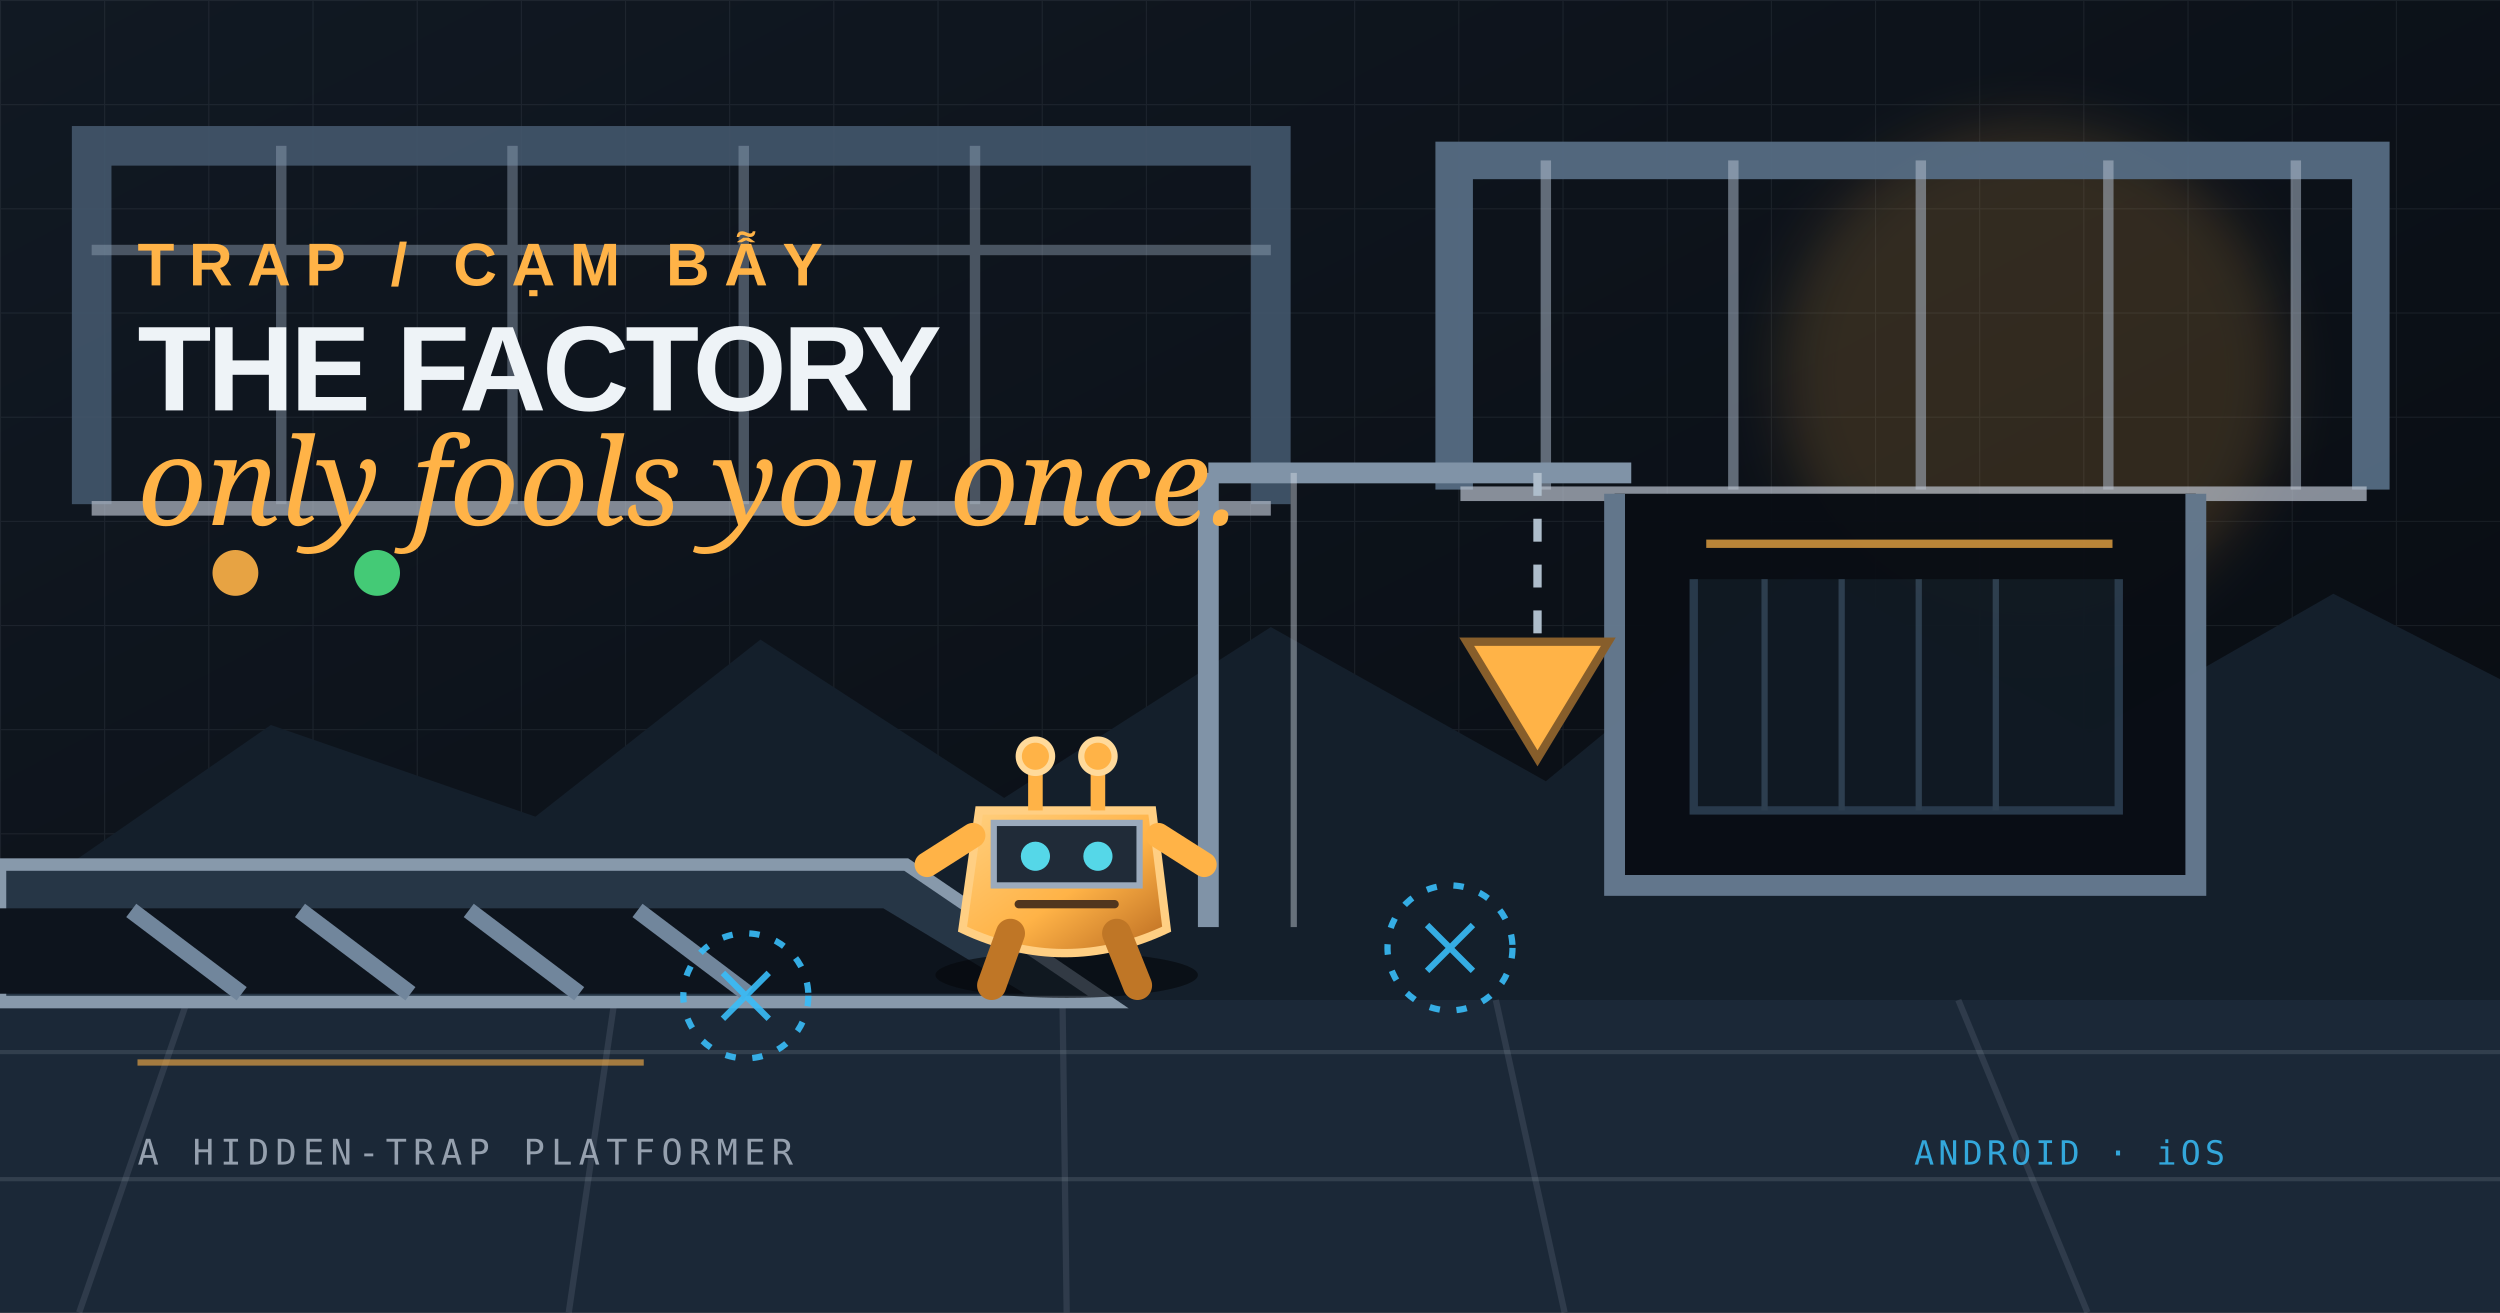
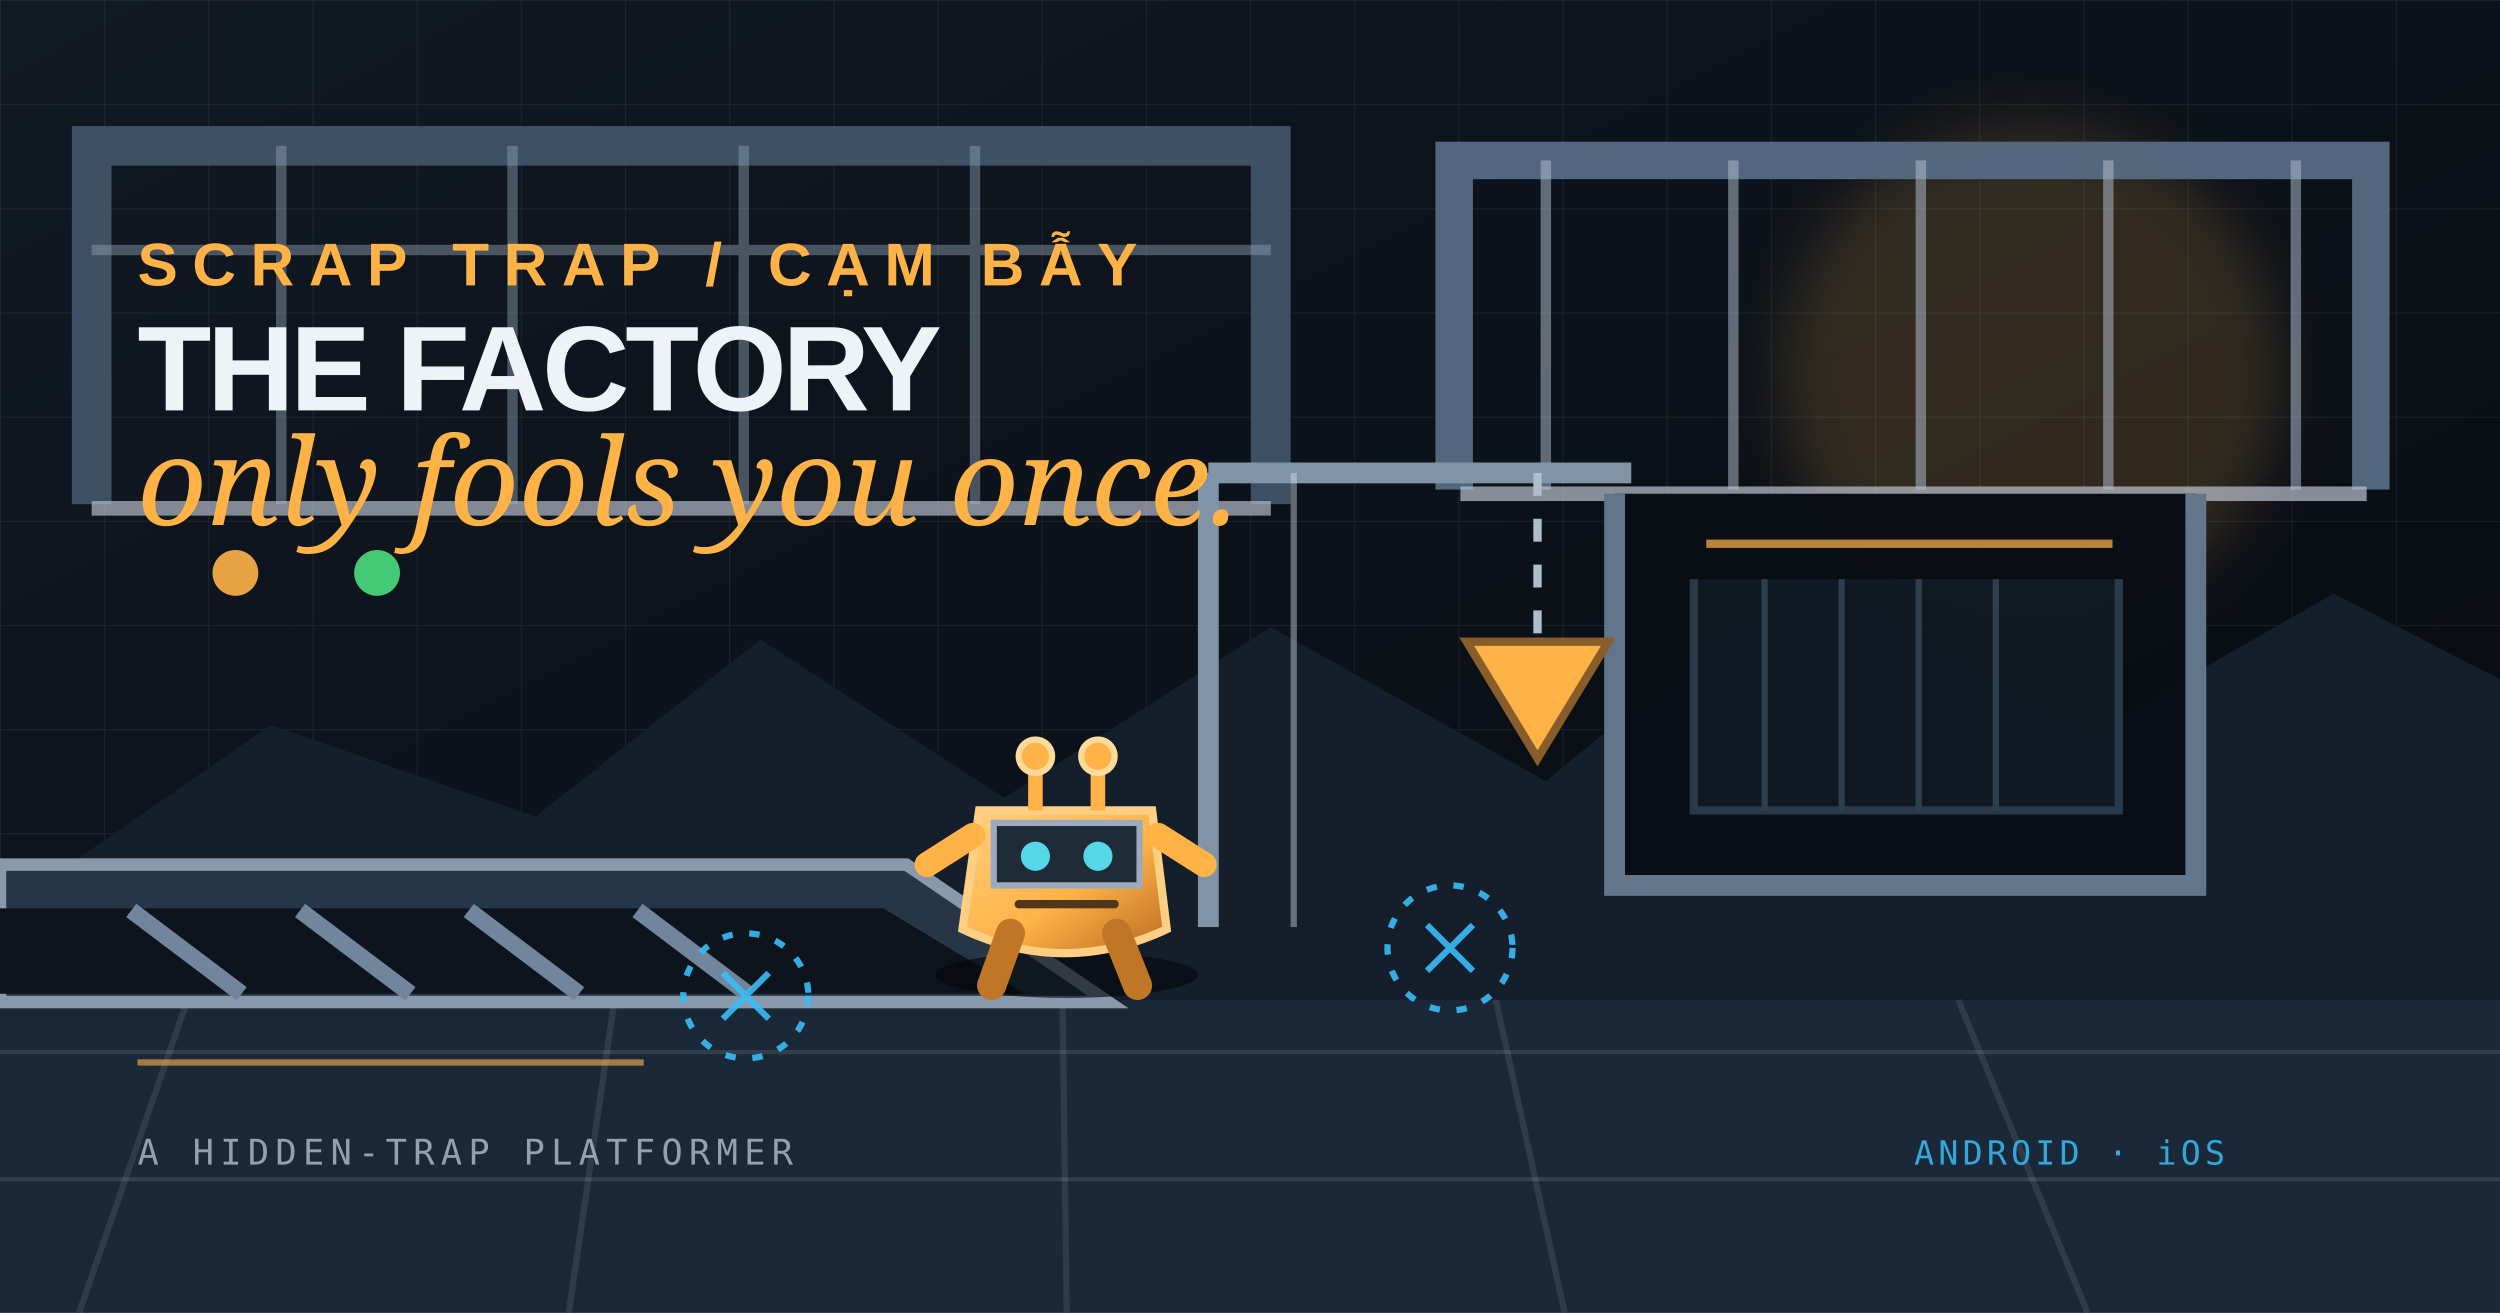
<svg xmlns="http://www.w3.org/2000/svg" width="1200" height="630" viewBox="0 0 1200 630">
  <defs>
    <linearGradient id="bg" x1="0" y1="0" x2="1" y2="1">
      <stop stop-color="#111923" />
      <stop offset="1" stop-color="#070a0f" />
    </linearGradient>
    <linearGradient id="amber" x1="0" y1="0" x2="1" y2="1">
      <stop stop-color="#ffd080" />
      <stop offset=".55" stop-color="#ffb347" />
      <stop offset="1" stop-color="#b86920" />
    </linearGradient>
    <pattern id="grid" width="50" height="50" patternUnits="userSpaceOnUse">
      <path d="M50 0H0V50" fill="none" stroke="#c3ccd9" stroke-opacity=".08" />
    </pattern>
    <filter id="glow" x="-100%" y="-100%" width="300%" height="300%">
      <feGaussianBlur stdDeviation="13" />
    </filter>
  </defs>
  <rect width="1200" height="630" fill="url(#bg)" />
  <rect width="1200" height="630" fill="url(#grid)" />
  <circle cx="975" cy="180" r="120" fill="#ffb347" opacity=".16" filter="url(#glow)" />
  <path d="M0 438L130 348 257 392 365 307 482 383 610 301 742 375 867 272 1003 352 1120 285 1200 326V630H0Z" fill="#141f2b" />
  <path d="M0 480H1200V630H0Z" fill="#1b2837" />
  <path d="M0 505H1200M0 566H1200" stroke="#c3ccd9" stroke-opacity=".14" stroke-width="2" />
  <path d="M90 480L38 630M295 480L273 630M510 480L512 630M718 480L751 630M940 480L1002 630" stroke="#c3ccd9" stroke-opacity=".12" stroke-width="3" />
  <g opacity=".95">
    <path d="M698 235V77H1138V235" fill="none" stroke="#556b82" stroke-width="18" />
    <path d="M742 77V235M832 77V235M922 77V235M1012 77V235M1102 77V235" stroke="#b9c7d7" stroke-opacity=".52" stroke-width="5" />
    <path d="M701 237H1136" stroke="#c3ccd9" stroke-opacity=".7" stroke-width="7" />
    <path d="M775 237V425H1054V237" fill="#080d14" stroke="#667b91" stroke-width="10" />
    <path d="M813 278V389H1017V278" fill="#101923" stroke="#293b4d" stroke-width="4" />
    <path d="M847 278V389M884 278V389M921 278V389M958 278V389" stroke="#2e4051" stroke-width="3" />
    <path d="M819 261H1014" stroke="#ffb347" stroke-opacity=".75" stroke-width="4" />
  </g>
  <g opacity=".9">
    <path d="M44 242V70H610V242" fill="none" stroke="#43566c" stroke-width="19" />
    <path d="M44 120H610M135 70V242M246 70V242M357 70V242M468 70V242" stroke="#9eafc1" stroke-opacity=".46" stroke-width="5" />
    <path d="M44 244H610" stroke="#c3ccd9" stroke-opacity=".7" stroke-width="7" />
    <circle cx="113" cy="275" r="11" fill="#ffb347" />
    <circle cx="181" cy="275" r="11" fill="#4ade80" />
  </g>
  <g>
    <path d="M580 227V445M580 227H783" stroke="#8093a7" stroke-width="10" />
    <path d="M621 227V445" stroke="#d6dee7" stroke-opacity=".43" stroke-width="3" />
    <path d="M738 227V308" stroke="#aebdcb" stroke-width="4" stroke-dasharray="11 11" />
    <path d="M704 308H772L738 364Z" fill="#ffb347" stroke="#875e2b" stroke-width="4" />
  </g>
  <g>
    <path d="M0 415H435L532 481H0Z" fill="#263646" stroke="#8799ab" stroke-width="6" />
    <path d="M0 436H424L492 477H0Z" fill="#0d141d" />
    <path d="M63 437L116 477M144 437L197 477M225 437L278 477M306 437L359 477" stroke="#71869c" stroke-width="8" />
  </g>
  <g transform="translate(455 338)">
    <ellipse cx="57" cy="130" rx="63" ry="11" fill="#05080c" opacity=".65" />
    <path d="M15 51H98L105 108Q56 131 7 108Z" fill="url(#amber)" stroke="#ffcf83" stroke-width="4" />
    <path d="M22 57H92V87H22Z" fill="#202b38" stroke="#9baabc" stroke-width="3" />
    <circle cx="42" cy="73" r="7" fill="#55d7e8" />
    <circle cx="72" cy="73" r="7" fill="#55d7e8" />
    <path d="M34 96H80" stroke="#51361e" stroke-width="4" stroke-linecap="round" />
    <path d="M12 63L-10 77M101 63L123 77" stroke="#ffb347" stroke-width="12" stroke-linecap="round" />
    <path d="M30 110L21 135M81 110L91 135" stroke="#bf7626" stroke-width="14" stroke-linecap="round" />
    <path d="M42 51V29M72 51V29" stroke="#ffb347" stroke-width="7" />
    <circle cx="42" cy="25" r="8" fill="#ffb347" stroke="#ffda9b" stroke-width="3" />
    <circle cx="72" cy="25" r="8" fill="#ffb347" stroke="#ffda9b" stroke-width="3" />
  </g>
  <g fill="none" stroke="#38bdf8" stroke-width="3" opacity=".9">
    <circle cx="358" cy="478" r="30" stroke-dasharray="5 8" />
    <path d="M347 467L369 489M369 467L347 489" />
    <circle cx="696" cy="455" r="30" stroke-dasharray="5 8" />
    <path d="M685 444L707 466M707 444L685 466" />
  </g>
  <path d="M66 510H309" stroke="#ffb347" stroke-width="3" stroke-opacity=".6" />
-   <text x="66" y="137" fill="#ffb347" font-family="Arial Narrow, Arial, sans-serif" font-size="29" font-weight="700" letter-spacing="7">TRAP / CẠM BẪY</text>
+   <text x="66" y="137" fill="#ffb347" font-family="Arial Narrow, Arial, sans-serif" font-size="29" font-weight="700" letter-spacing="7">SCRAP TRAP / CẠM BẪY</text>
  <text x="66" y="197" fill="#eef3f7" font-family="Arial Narrow, Arial, sans-serif" font-size="58" font-weight="700" letter-spacing="-2">THE FACTORY</text>
  <text x="66" y="252" fill="#ffb347" font-family="Georgia, serif" font-size="58" font-style="italic">only fools you once.</text>
  <text x="66" y="559" fill="#c3ccd9" fill-opacity=".73" font-family="monospace" font-size="17" letter-spacing="3">A HIDDEN-TRAP PLATFORMER</text>
  <text x="1068" y="559" fill="#38bdf8" fill-opacity=".85" font-family="monospace" font-size="16" text-anchor="end" letter-spacing="2">ANDROID · iOS</text>
</svg>
